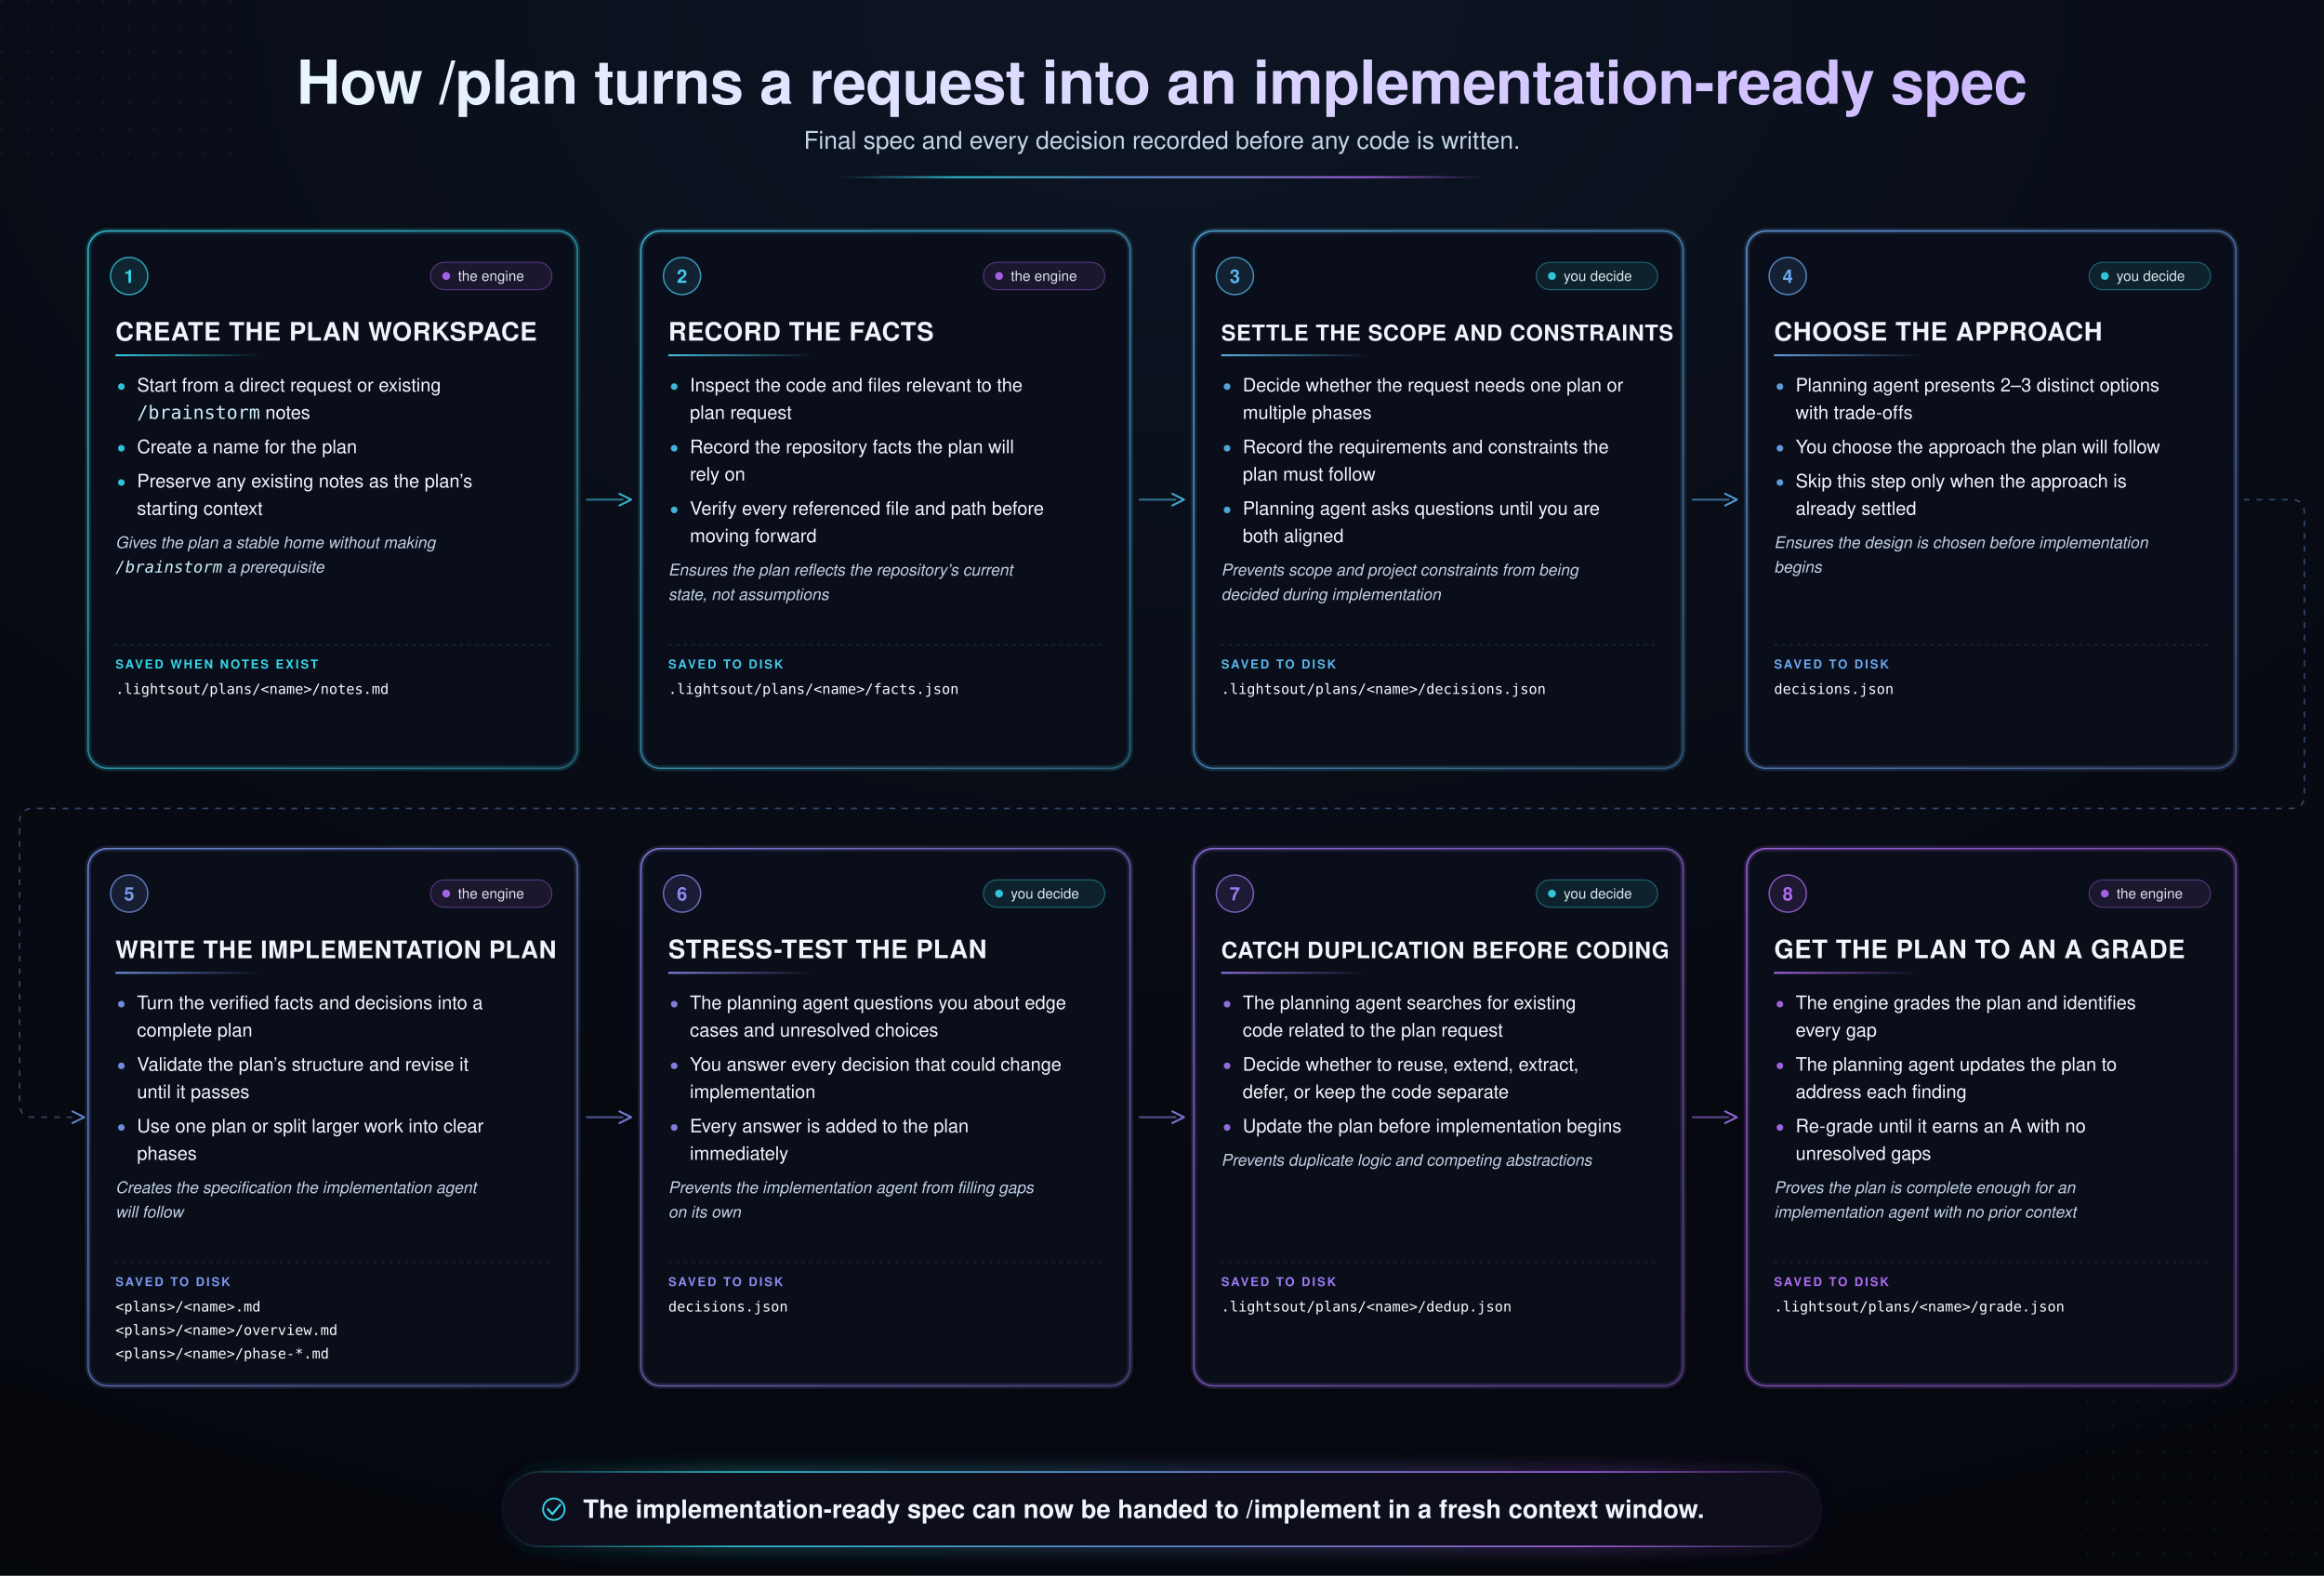
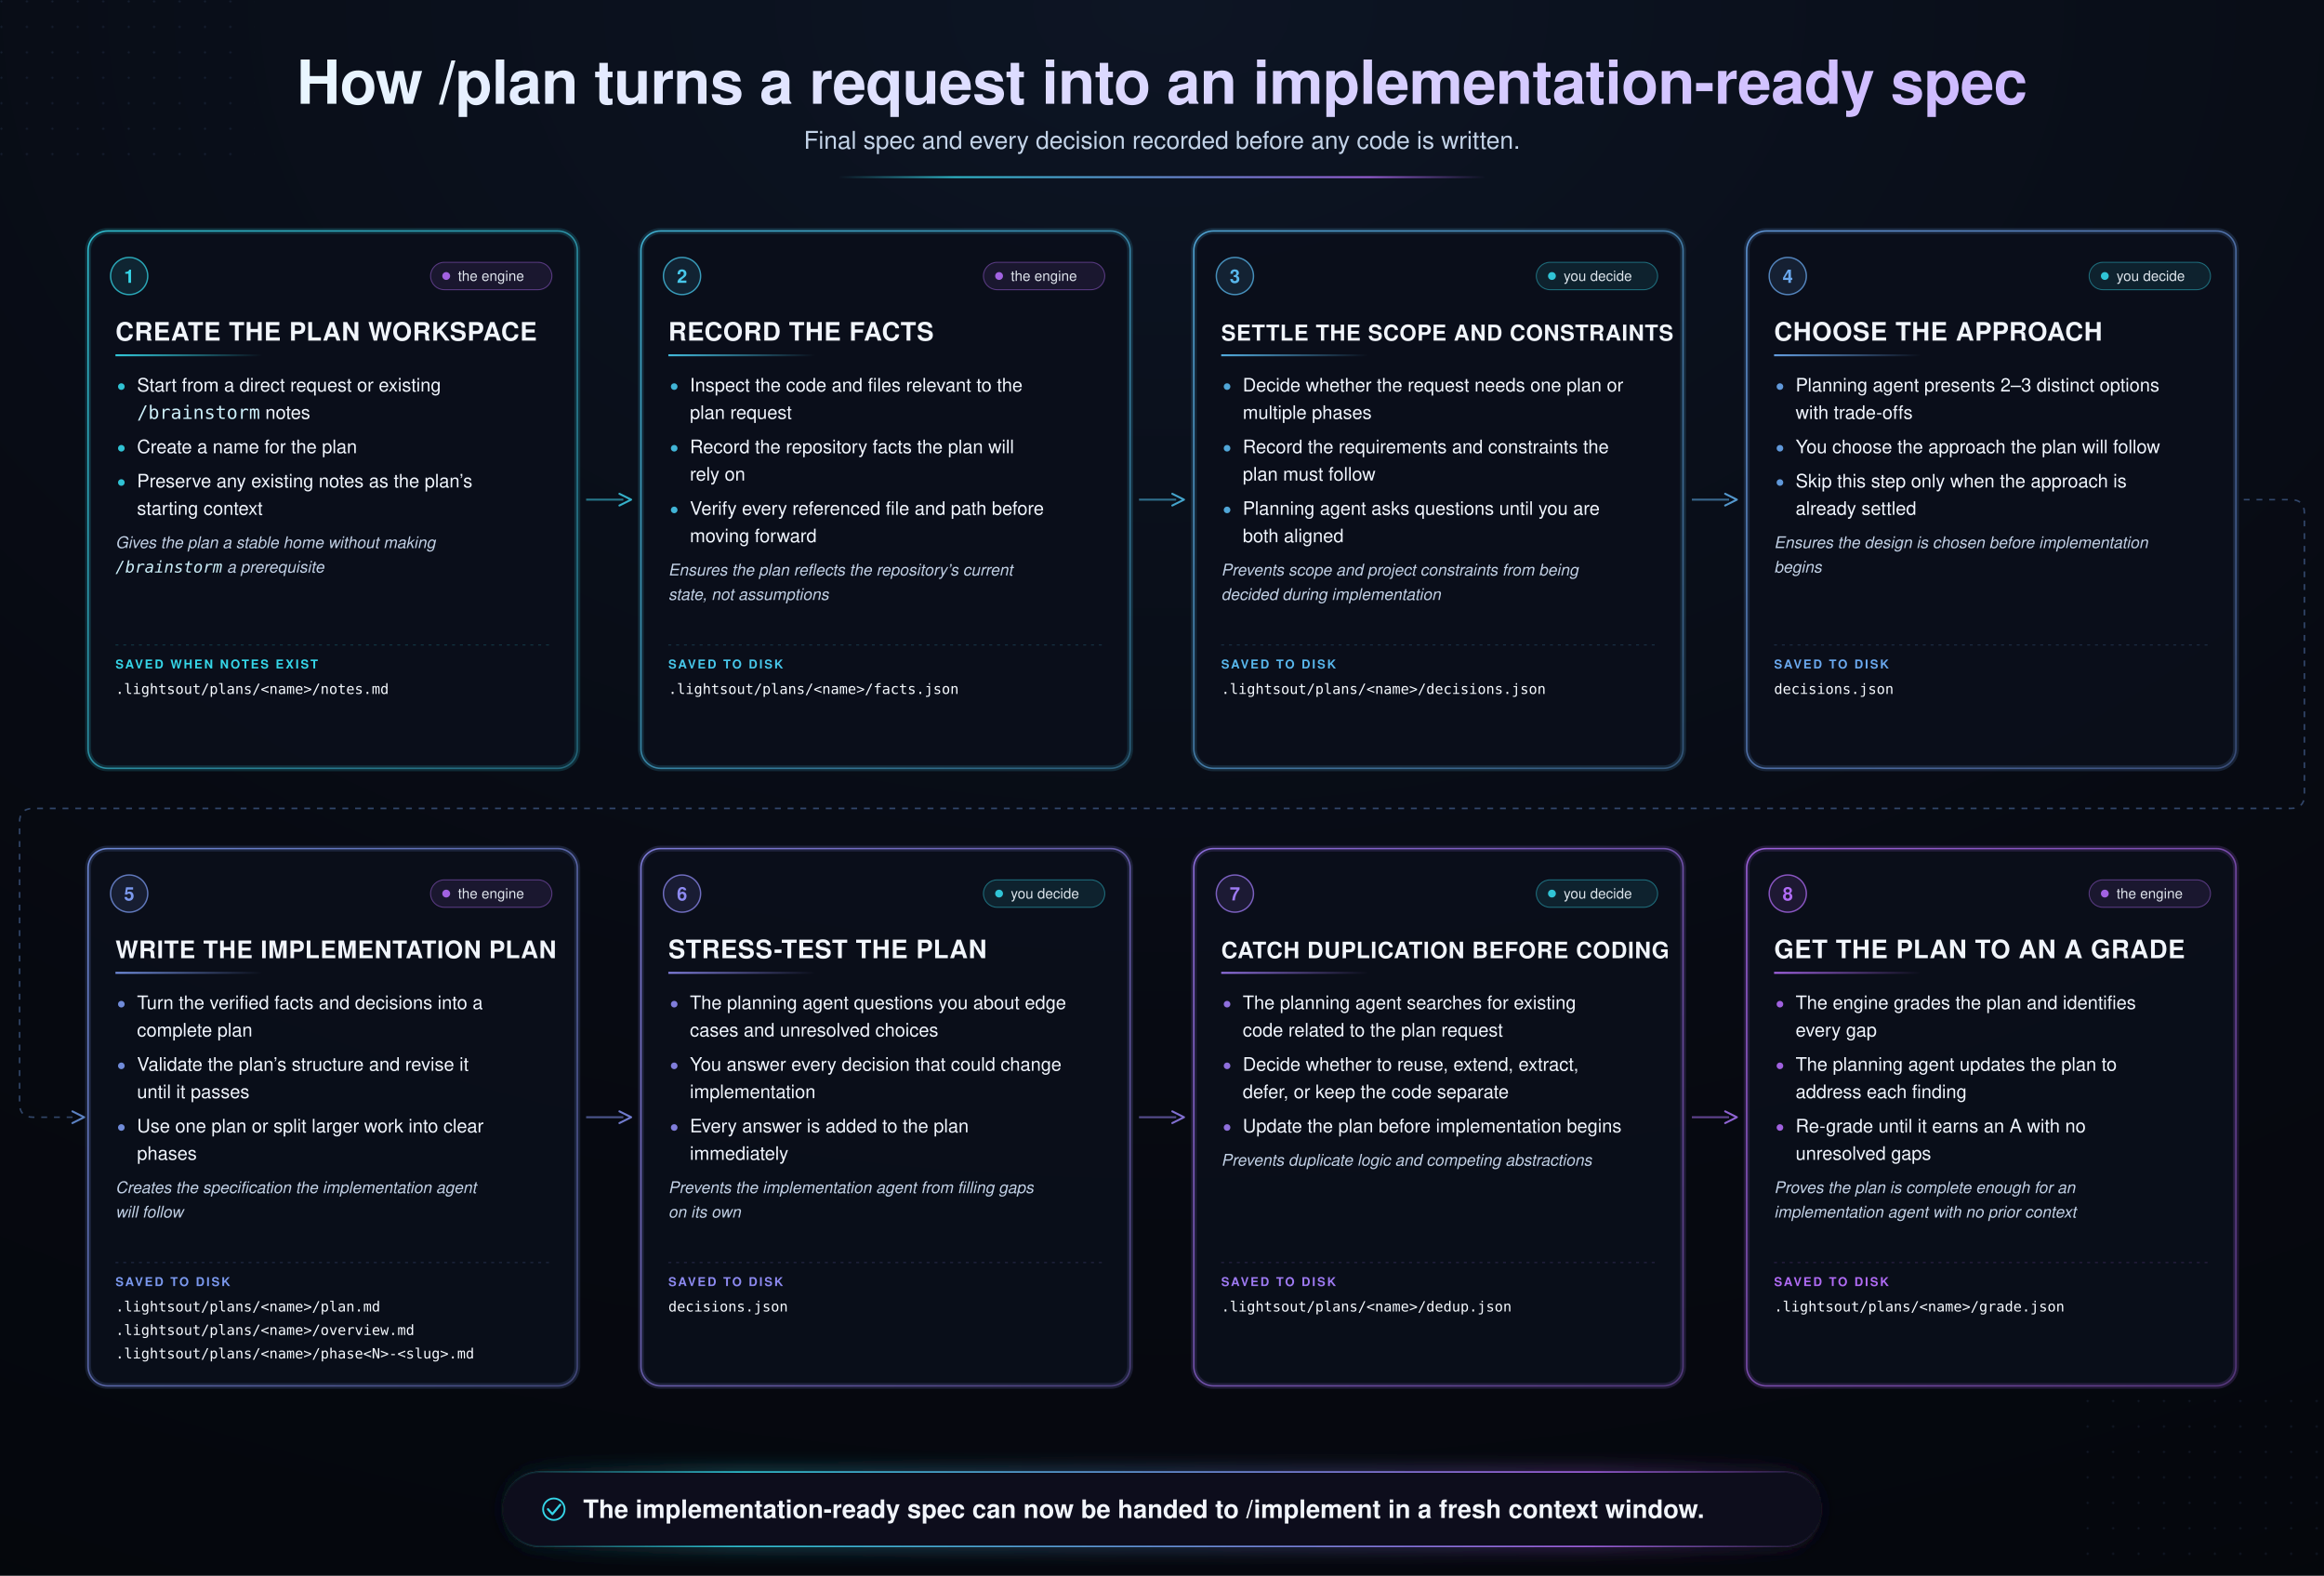
<svg xmlns="http://www.w3.org/2000/svg" width="2375" height="1610" viewBox="0 0 2375 1610" font-family="Helvetica Neue, Helvetica, Arial, sans-serif">
  <defs>
    <radialGradient id="bg" cx="50%" cy="0%" r="120%">
      <stop offset="0%" stop-color="#0d1524" />
      <stop offset="55%" stop-color="#070a12" />
      <stop offset="100%" stop-color="#04060b" />
    </radialGradient>
    <linearGradient id="title" x1="0" y1="0" x2="1" y2="0">
      <stop offset="0%" stop-color="#e9f6ff" />
      <stop offset="100%" stop-color="#cdb8ff" />
    </linearGradient>
    <linearGradient id="rail" x1="0" y1="0" x2="1" y2="0">
      <stop offset="0%" stop-color="#35d6e8" stop-opacity="0" />
      <stop offset="18%" stop-color="#35d6e8" stop-opacity="0.85" />
      <stop offset="82%" stop-color="#b06bf5" stop-opacity="0.85" />
      <stop offset="100%" stop-color="#b06bf5" stop-opacity="0" />
    </linearGradient>
    <linearGradient id="edge0" x1="0" y1="0" x2="1" y2="1">
      <stop offset="0%" stop-color="#35d6e8" stop-opacity="0.85" />
      <stop offset="100%" stop-color="#49c5ea" stop-opacity="0.35" />
    </linearGradient>
    <linearGradient id="rule0" x1="0" y1="0" x2="1" y2="0">
      <stop offset="0%" stop-color="#35d6e8" stop-opacity="0.95" />
      <stop offset="100%" stop-color="#35d6e8" stop-opacity="0" />
    </linearGradient>
    <linearGradient id="edge1" x1="0" y1="0" x2="1" y2="1">
      <stop offset="0%" stop-color="#47c7ea" stop-opacity="0.85" />
      <stop offset="100%" stop-color="#5ab6ec" stop-opacity="0.35" />
    </linearGradient>
    <linearGradient id="rule1" x1="0" y1="0" x2="1" y2="0">
      <stop offset="0%" stop-color="#47c7ea" stop-opacity="0.95" />
      <stop offset="100%" stop-color="#47c7ea" stop-opacity="0" />
    </linearGradient>
    <linearGradient id="edge2" x1="0" y1="0" x2="1" y2="1">
      <stop offset="0%" stop-color="#58b7ec" stop-opacity="0.85" />
      <stop offset="100%" stop-color="#6ca6ee" stop-opacity="0.35" />
    </linearGradient>
    <linearGradient id="rule2" x1="0" y1="0" x2="1" y2="0">
      <stop offset="0%" stop-color="#58b7ec" stop-opacity="0.95" />
      <stop offset="100%" stop-color="#58b7ec" stop-opacity="0" />
    </linearGradient>
    <linearGradient id="edge3" x1="0" y1="0" x2="1" y2="1">
      <stop offset="0%" stop-color="#6aa8ee" stop-opacity="0.85" />
      <stop offset="100%" stop-color="#7d97f0" stop-opacity="0.35" />
    </linearGradient>
    <linearGradient id="rule3" x1="0" y1="0" x2="1" y2="0">
      <stop offset="0%" stop-color="#6aa8ee" stop-opacity="0.95" />
      <stop offset="100%" stop-color="#6aa8ee" stop-opacity="0" />
    </linearGradient>
    <linearGradient id="edge4" x1="0" y1="0" x2="1" y2="1">
      <stop offset="0%" stop-color="#7b99ef" stop-opacity="0.85" />
      <stop offset="100%" stop-color="#8f88f2" stop-opacity="0.35" />
    </linearGradient>
    <linearGradient id="rule4" x1="0" y1="0" x2="1" y2="0">
      <stop offset="0%" stop-color="#7b99ef" stop-opacity="0.95" />
      <stop offset="100%" stop-color="#7b99ef" stop-opacity="0" />
    </linearGradient>
    <linearGradient id="edge5" x1="0" y1="0" x2="1" y2="1">
      <stop offset="0%" stop-color="#8d8af1" stop-opacity="0.85" />
      <stop offset="100%" stop-color="#a178f3" stop-opacity="0.35" />
    </linearGradient>
    <linearGradient id="rule5" x1="0" y1="0" x2="1" y2="0">
      <stop offset="0%" stop-color="#8d8af1" stop-opacity="0.95" />
      <stop offset="100%" stop-color="#8d8af1" stop-opacity="0" />
    </linearGradient>
    <linearGradient id="edge6" x1="0" y1="0" x2="1" y2="1">
      <stop offset="0%" stop-color="#9e7af3" stop-opacity="0.85" />
      <stop offset="100%" stop-color="#b06bf5" stop-opacity="0.35" />
    </linearGradient>
    <linearGradient id="rule6" x1="0" y1="0" x2="1" y2="0">
      <stop offset="0%" stop-color="#9e7af3" stop-opacity="0.95" />
      <stop offset="100%" stop-color="#9e7af3" stop-opacity="0" />
    </linearGradient>
    <linearGradient id="edge7" x1="0" y1="0" x2="1" y2="1">
      <stop offset="0%" stop-color="#b06bf5" stop-opacity="0.85" />
      <stop offset="100%" stop-color="#b06bf5" stop-opacity="0.35" />
    </linearGradient>
    <linearGradient id="rule7" x1="0" y1="0" x2="1" y2="0">
      <stop offset="0%" stop-color="#b06bf5" stop-opacity="0.95" />
      <stop offset="100%" stop-color="#b06bf5" stop-opacity="0" />
    </linearGradient>
    <filter id="lift" x="-60%" y="-60%" width="220%" height="220%">
      <feGaussianBlur stdDeviation="9" result="b" />
      <feMerge>
        <feMergeNode in="b" />
        <feMergeNode in="SourceGraphic" />
      </feMerge>
    </filter>
    <pattern id="dots" width="26" height="26" patternUnits="userSpaceOnUse">
      <circle cx="1.5" cy="1.5" r="1.1" fill="#5b7bb0" fill-opacity="0.16" />
    </pattern>
  </defs>
  <rect width="2375" height="1610" fill="url(#bg)" />
  <rect x="0" y="0" width="260" height="180" fill="url(#dots)" />
  <rect x="2115" y="1430" width="260" height="180" fill="url(#dots)" />
  <text x="1187.5" y="106" text-anchor="middle" font-size="62" font-weight="700" letter-spacing="-0.5" fill="url(#title)">How /plan turns a request into an implementation-ready spec</text>
  <text x="1187.5" y="152" text-anchor="middle" font-size="25" fill="#c3d3e8">Final spec and every decision recorded before any code is written.</text>
  <rect x="857.5" y="180" width="660" height="2" fill="url(#rail)" />
  <g>
    <line x1="599" y1="510.5" x2="637" y2="510.5" stroke="#3ecee9" stroke-opacity="0.55" stroke-width="2" />
    <path d="M633,504.5 L645,510.5 L633,516.5" fill="none" stroke="#3ecee9" stroke-opacity="0.85" stroke-width="2" stroke-linecap="round" stroke-linejoin="round" />
  </g>
  <g>
    <line x1="1164" y1="510.5" x2="1202" y2="510.5" stroke="#4fbfeb" stroke-opacity="0.55" stroke-width="2" />
    <path d="M1198,504.5 L1210,510.5 L1198,516.5" fill="none" stroke="#4fbfeb" stroke-opacity="0.85" stroke-width="2" stroke-linecap="round" stroke-linejoin="round" />
  </g>
  <g>
    <line x1="1729" y1="510.5" x2="1767" y2="510.5" stroke="#61b0ed" stroke-opacity="0.55" stroke-width="2" />
    <path d="M1763,504.5 L1775,510.5 L1763,516.5" fill="none" stroke="#61b0ed" stroke-opacity="0.85" stroke-width="2" stroke-linecap="round" stroke-linejoin="round" />
  </g>
  <path d="M2293,510.5 H2341 Q2355,510.5 2355,524.5 V812.0 Q2355,826.0 2341,826.0 H34 Q20,826.0 20,840.0 V1127.5 Q20,1141.5 34,1141.5 H76" fill="none" stroke="#72a0ee" stroke-opacity="0.4" stroke-width="1.6" stroke-dasharray="6 7" />
  <path d="M74,1135.5 L86,1141.5 L74,1147.5" fill="none" stroke="#72a0ee" stroke-opacity="0.8" stroke-width="2" stroke-linecap="round" stroke-linejoin="round" />
  <g>
    <line x1="599" y1="1141.5" x2="637" y2="1141.5" stroke="#8491f0" stroke-opacity="0.55" stroke-width="2" />
    <path d="M633,1135.5 L645,1141.5 L633,1147.5" fill="none" stroke="#8491f0" stroke-opacity="0.85" stroke-width="2" stroke-linecap="round" stroke-linejoin="round" />
  </g>
  <g>
    <line x1="1164" y1="1141.5" x2="1202" y2="1141.5" stroke="#9682f2" stroke-opacity="0.55" stroke-width="2" />
    <path d="M1198,1135.5 L1210,1141.5 L1198,1147.5" fill="none" stroke="#9682f2" stroke-opacity="0.85" stroke-width="2" stroke-linecap="round" stroke-linejoin="round" />
  </g>
  <g>
    <line x1="1729" y1="1141.5" x2="1767" y2="1141.5" stroke="#a773f4" stroke-opacity="0.55" stroke-width="2" />
    <path d="M1763,1135.5 L1775,1141.5 L1763,1147.5" fill="none" stroke="#a773f4" stroke-opacity="0.85" stroke-width="2" stroke-linecap="round" stroke-linejoin="round" />
  </g>
  <g transform="translate(90,236)">
    <rect x="0" y="0" width="500" height="549" rx="20" fill="#0a0f1a" fill-opacity="0.92" stroke="url(#edge0)" stroke-width="1.5" />
    <rect x="0" y="0" width="500" height="549" rx="20" fill="none" stroke="#35d6e8" stroke-opacity="0.16" stroke-width="6" />
    <circle cx="42" cy="46" r="19" fill="#35d6e8" fill-opacity="0.12" stroke="#35d6e8" stroke-opacity="0.75" stroke-width="1.4" />
    <text x="42" y="53" text-anchor="middle" font-size="19" font-weight="600" fill="#35d6e8">1</text>
    <rect x="350" y="32" width="124" height="28" rx="14" fill="#b06bf5" fill-opacity="0.10" stroke="#b06bf5" stroke-opacity="0.45" stroke-width="1" />
    <circle cx="366" cy="46" r="4" fill="#b06bf5" fill-opacity="0.9" />
    <text x="378" y="51" font-size="14.5" fill="#eef4fb" fill-opacity="0.92">the engine</text>
    <text x="28" y="112" font-size="26" font-weight="700" letter-spacing="0.6" fill="#f1f5fb">CREATE THE PLAN WORKSPACE</text>
    <rect x="28" y="126" width="150" height="2" fill="url(#rule0)" />
    <circle cx="34" cy="159" r="3.4" fill="#35d6e8" fill-opacity="0.9" />
    <text x="50" y="164" font-size="19" font-weight="500" fill="#f0f5fd">Start from a direct request or existing</text>
    <text x="50" y="192" font-size="19" font-weight="500" fill="#f0f5fd">
      <tspan font-family="Menlo, SF Mono, monospace" fill="#cdf0fa">/brainstorm</tspan> notes</text>
    <circle cx="34" cy="222" r="3.4" fill="#35d6e8" fill-opacity="0.9" />
    <text x="50" y="227" font-size="19" font-weight="500" fill="#f0f5fd">Create a name for the plan</text>
    <circle cx="34" cy="257" r="3.4" fill="#35d6e8" fill-opacity="0.9" />
    <text x="50" y="262" font-size="19" font-weight="500" fill="#f0f5fd">Preserve any existing notes as the plan’s</text>
    <text x="50" y="290" font-size="19" font-weight="500" fill="#f0f5fd">starting context</text>
    <text x="28" y="324" font-size="16.5" font-style="italic" fill="#c2d1e6">Gives the plan a stable home without making</text>
    <text x="28" y="349" font-size="16.5" font-style="italic" fill="#c2d1e6">
      <tspan font-family="Menlo, SF Mono, monospace" fill="#cdf0fa">/brainstorm</tspan> a prerequisite</text>
    <line x1="28" y1="423" x2="472" y2="423" stroke="#35d6e8" stroke-opacity="0.22" stroke-width="1" stroke-dasharray="3 5" />
    <text x="28" y="447" font-size="12.5" font-weight="600" letter-spacing="1.8" fill="#35d6e8" fill-opacity="1">SAVED WHEN NOTES EXIST</text>
    <text x="28" y="473" font-family="Menlo, SF Mono, monospace" font-size="14.5" fill="#f6faff">.lightsout/plans/&lt;name&gt;/notes.md</text>
  </g>
  <g transform="translate(655,236)">
    <rect x="0" y="0" width="500" height="549" rx="20" fill="#0a0f1a" fill-opacity="0.92" stroke="url(#edge1)" stroke-width="1.5" />
    <rect x="0" y="0" width="500" height="549" rx="20" fill="none" stroke="#47c7ea" stroke-opacity="0.16" stroke-width="6" />
    <circle cx="42" cy="46" r="19" fill="#47c7ea" fill-opacity="0.12" stroke="#47c7ea" stroke-opacity="0.75" stroke-width="1.4" />
    <text x="42" y="53" text-anchor="middle" font-size="19" font-weight="600" fill="#47c7ea">2</text>
    <rect x="350" y="32" width="124" height="28" rx="14" fill="#b06bf5" fill-opacity="0.10" stroke="#b06bf5" stroke-opacity="0.45" stroke-width="1" />
    <circle cx="366" cy="46" r="4" fill="#b06bf5" fill-opacity="0.9" />
    <text x="378" y="51" font-size="14.5" fill="#eef4fb" fill-opacity="0.92">the engine</text>
    <text x="28" y="112" font-size="26" font-weight="700" letter-spacing="0.6" fill="#f1f5fb">RECORD THE FACTS</text>
    <rect x="28" y="126" width="150" height="2" fill="url(#rule1)" />
    <circle cx="34" cy="159" r="3.4" fill="#47c7ea" fill-opacity="0.9" />
    <text x="50" y="164" font-size="19" font-weight="500" fill="#f0f5fd">Inspect the code and files relevant to the</text>
    <text x="50" y="192" font-size="19" font-weight="500" fill="#f0f5fd">plan request</text>
    <circle cx="34" cy="222" r="3.4" fill="#47c7ea" fill-opacity="0.9" />
    <text x="50" y="227" font-size="19" font-weight="500" fill="#f0f5fd">Record the repository facts the plan will</text>
    <text x="50" y="255" font-size="19" font-weight="500" fill="#f0f5fd">rely on</text>
    <circle cx="34" cy="285" r="3.4" fill="#47c7ea" fill-opacity="0.9" />
    <text x="50" y="290" font-size="19" font-weight="500" fill="#f0f5fd">Verify every referenced file and path before</text>
    <text x="50" y="318" font-size="19" font-weight="500" fill="#f0f5fd">moving forward</text>
    <text x="28" y="352" font-size="16.5" font-style="italic" fill="#c2d1e6">Ensures the plan reflects the repository’s current</text>
    <text x="28" y="377" font-size="16.5" font-style="italic" fill="#c2d1e6">state, not assumptions</text>
    <line x1="28" y1="423" x2="472" y2="423" stroke="#47c7ea" stroke-opacity="0.22" stroke-width="1" stroke-dasharray="3 5" />
    <text x="28" y="447" font-size="12.5" font-weight="600" letter-spacing="1.8" fill="#47c7ea" fill-opacity="1">SAVED TO DISK</text>
    <text x="28" y="473" font-family="Menlo, SF Mono, monospace" font-size="14.5" fill="#f6faff">.lightsout/plans/&lt;name&gt;/facts.json</text>
  </g>
  <g transform="translate(1220,236)">
    <rect x="0" y="0" width="500" height="549" rx="20" fill="#0a0f1a" fill-opacity="0.92" stroke="url(#edge2)" stroke-width="1.5" />
    <rect x="0" y="0" width="500" height="549" rx="20" fill="none" stroke="#58b7ec" stroke-opacity="0.16" stroke-width="6" />
    <circle cx="42" cy="46" r="19" fill="#58b7ec" fill-opacity="0.12" stroke="#58b7ec" stroke-opacity="0.75" stroke-width="1.4" />
    <text x="42" y="53" text-anchor="middle" font-size="19" font-weight="600" fill="#58b7ec">3</text>
    <rect x="350" y="32" width="124" height="28" rx="14" fill="#35d6e8" fill-opacity="0.10" stroke="#35d6e8" stroke-opacity="0.45" stroke-width="1" />
    <circle cx="366" cy="46" r="4" fill="#35d6e8" fill-opacity="0.9" />
    <text x="378" y="51" font-size="14.5" fill="#eef4fb" fill-opacity="0.92">you decide</text>
    <text x="28" y="112" font-size="22.4" font-weight="700" letter-spacing="0.6" fill="#f1f5fb">SETTLE THE SCOPE AND CONSTRAINTS</text>
    <rect x="28" y="126" width="150" height="2" fill="url(#rule2)" />
    <circle cx="34" cy="159" r="3.4" fill="#58b7ec" fill-opacity="0.9" />
    <text x="50" y="164" font-size="19" font-weight="500" fill="#f0f5fd">Decide whether the request needs one plan or</text>
    <text x="50" y="192" font-size="19" font-weight="500" fill="#f0f5fd">multiple phases</text>
    <circle cx="34" cy="222" r="3.4" fill="#58b7ec" fill-opacity="0.9" />
    <text x="50" y="227" font-size="19" font-weight="500" fill="#f0f5fd">Record the requirements and constraints the</text>
    <text x="50" y="255" font-size="19" font-weight="500" fill="#f0f5fd">plan must follow</text>
    <circle cx="34" cy="285" r="3.4" fill="#58b7ec" fill-opacity="0.9" />
    <text x="50" y="290" font-size="19" font-weight="500" fill="#f0f5fd">Planning agent asks questions until you are</text>
    <text x="50" y="318" font-size="19" font-weight="500" fill="#f0f5fd">both aligned</text>
    <text x="28" y="352" font-size="16.5" font-style="italic" fill="#c2d1e6">Prevents scope and project constraints from being</text>
    <text x="28" y="377" font-size="16.5" font-style="italic" fill="#c2d1e6">decided during implementation</text>
    <line x1="28" y1="423" x2="472" y2="423" stroke="#58b7ec" stroke-opacity="0.22" stroke-width="1" stroke-dasharray="3 5" />
    <text x="28" y="447" font-size="12.5" font-weight="600" letter-spacing="1.8" fill="#58b7ec" fill-opacity="1">SAVED TO DISK</text>
    <text x="28" y="473" font-family="Menlo, SF Mono, monospace" font-size="14.5" fill="#f6faff">.lightsout/plans/&lt;name&gt;/decisions.json</text>
  </g>
  <g transform="translate(1785,236)">
    <rect x="0" y="0" width="500" height="549" rx="20" fill="#0a0f1a" fill-opacity="0.92" stroke="url(#edge3)" stroke-width="1.5" />
    <rect x="0" y="0" width="500" height="549" rx="20" fill="none" stroke="#6aa8ee" stroke-opacity="0.16" stroke-width="6" />
    <circle cx="42" cy="46" r="19" fill="#6aa8ee" fill-opacity="0.12" stroke="#6aa8ee" stroke-opacity="0.75" stroke-width="1.4" />
    <text x="42" y="53" text-anchor="middle" font-size="19" font-weight="600" fill="#6aa8ee">4</text>
    <rect x="350" y="32" width="124" height="28" rx="14" fill="#35d6e8" fill-opacity="0.10" stroke="#35d6e8" stroke-opacity="0.45" stroke-width="1" />
    <circle cx="366" cy="46" r="4" fill="#35d6e8" fill-opacity="0.9" />
    <text x="378" y="51" font-size="14.5" fill="#eef4fb" fill-opacity="0.92">you decide</text>
    <text x="28" y="112" font-size="26" font-weight="700" letter-spacing="0.6" fill="#f1f5fb">CHOOSE THE APPROACH</text>
    <rect x="28" y="126" width="150" height="2" fill="url(#rule3)" />
    <circle cx="34" cy="159" r="3.4" fill="#6aa8ee" fill-opacity="0.9" />
    <text x="50" y="164" font-size="19" font-weight="500" fill="#f0f5fd">Planning agent presents 2–3 distinct options</text>
    <text x="50" y="192" font-size="19" font-weight="500" fill="#f0f5fd">with trade-offs</text>
    <circle cx="34" cy="222" r="3.4" fill="#6aa8ee" fill-opacity="0.9" />
    <text x="50" y="227" font-size="19" font-weight="500" fill="#f0f5fd">You choose the approach the plan will follow</text>
    <circle cx="34" cy="257" r="3.4" fill="#6aa8ee" fill-opacity="0.9" />
    <text x="50" y="262" font-size="19" font-weight="500" fill="#f0f5fd">Skip this step only when the approach is</text>
    <text x="50" y="290" font-size="19" font-weight="500" fill="#f0f5fd">already settled</text>
    <text x="28" y="324" font-size="16.5" font-style="italic" fill="#c2d1e6">Ensures the design is chosen before implementation</text>
    <text x="28" y="349" font-size="16.5" font-style="italic" fill="#c2d1e6">begins</text>
    <line x1="28" y1="423" x2="472" y2="423" stroke="#6aa8ee" stroke-opacity="0.22" stroke-width="1" stroke-dasharray="3 5" />
    <text x="28" y="447" font-size="12.5" font-weight="600" letter-spacing="1.8" fill="#6aa8ee" fill-opacity="1">SAVED TO DISK</text>
    <text x="28" y="473" font-family="Menlo, SF Mono, monospace" font-size="14.5" fill="#f6faff">decisions.json</text>
  </g>
  <g transform="translate(90,867)">
    <rect x="0" y="0" width="500" height="549" rx="20" fill="#0a0f1a" fill-opacity="0.92" stroke="url(#edge4)" stroke-width="1.5" />
    <rect x="0" y="0" width="500" height="549" rx="20" fill="none" stroke="#7b99ef" stroke-opacity="0.16" stroke-width="6" />
    <circle cx="42" cy="46" r="19" fill="#7b99ef" fill-opacity="0.12" stroke="#7b99ef" stroke-opacity="0.75" stroke-width="1.4" />
    <text x="42" y="53" text-anchor="middle" font-size="19" font-weight="600" fill="#7b99ef">5</text>
    <rect x="350" y="32" width="124" height="28" rx="14" fill="#b06bf5" fill-opacity="0.10" stroke="#b06bf5" stroke-opacity="0.45" stroke-width="1" />
    <circle cx="366" cy="46" r="4" fill="#b06bf5" fill-opacity="0.9" />
    <text x="378" y="51" font-size="14.5" fill="#eef4fb" fill-opacity="0.92">the engine</text>
    <text x="28" y="112" font-size="24.7" font-weight="700" letter-spacing="0.6" fill="#f1f5fb">WRITE THE IMPLEMENTATION PLAN</text>
    <rect x="28" y="126" width="150" height="2" fill="url(#rule4)" />
    <circle cx="34" cy="159" r="3.4" fill="#7b99ef" fill-opacity="0.9" />
    <text x="50" y="164" font-size="19" font-weight="500" fill="#f0f5fd">Turn the verified facts and decisions into a</text>
    <text x="50" y="192" font-size="19" font-weight="500" fill="#f0f5fd">complete plan</text>
    <circle cx="34" cy="222" r="3.4" fill="#7b99ef" fill-opacity="0.9" />
    <text x="50" y="227" font-size="19" font-weight="500" fill="#f0f5fd">Validate the plan’s structure and revise it</text>
    <text x="50" y="255" font-size="19" font-weight="500" fill="#f0f5fd">until it passes</text>
    <circle cx="34" cy="285" r="3.4" fill="#7b99ef" fill-opacity="0.9" />
    <text x="50" y="290" font-size="19" font-weight="500" fill="#f0f5fd">Use one plan or split larger work into clear</text>
    <text x="50" y="318" font-size="19" font-weight="500" fill="#f0f5fd">phases</text>
    <text x="28" y="352" font-size="16.5" font-style="italic" fill="#c2d1e6">Creates the specification the implementation agent</text>
    <text x="28" y="377" font-size="16.5" font-style="italic" fill="#c2d1e6">will follow</text>
    <line x1="28" y1="423" x2="472" y2="423" stroke="#7b99ef" stroke-opacity="0.22" stroke-width="1" stroke-dasharray="3 5" />
    <text x="28" y="447" font-size="12.5" font-weight="600" letter-spacing="1.8" fill="#7b99ef" fill-opacity="1">SAVED TO DISK</text>
-     <text x="28" y="473" font-family="Menlo, SF Mono, monospace" font-size="14.5" fill="#f6faff">&lt;plans&gt;/&lt;name&gt;.md</text>
-     <text x="28" y="497" font-family="Menlo, SF Mono, monospace" font-size="14.5" fill="#f6faff">&lt;plans&gt;/&lt;name&gt;/overview.md</text>
-     <text x="28" y="521" font-family="Menlo, SF Mono, monospace" font-size="14.5" fill="#f6faff">&lt;plans&gt;/&lt;name&gt;/phase-*.md</text>
+     <text x="28" y="473" font-family="Menlo, SF Mono, monospace" font-size="14.5" fill="#f6faff">.lightsout/plans/&lt;name&gt;/plan.md</text>
+     <text x="28" y="497" font-family="Menlo, SF Mono, monospace" font-size="14.5" fill="#f6faff">.lightsout/plans/&lt;name&gt;/overview.md</text>
+     <text x="28" y="521" font-family="Menlo, SF Mono, monospace" font-size="14.5" fill="#f6faff">.lightsout/plans/&lt;name&gt;/phase&lt;N&gt;-&lt;slug&gt;.md</text>
  </g>
  <g transform="translate(655,867)">
    <rect x="0" y="0" width="500" height="549" rx="20" fill="#0a0f1a" fill-opacity="0.92" stroke="url(#edge5)" stroke-width="1.5" />
    <rect x="0" y="0" width="500" height="549" rx="20" fill="none" stroke="#8d8af1" stroke-opacity="0.16" stroke-width="6" />
    <circle cx="42" cy="46" r="19" fill="#8d8af1" fill-opacity="0.12" stroke="#8d8af1" stroke-opacity="0.75" stroke-width="1.4" />
    <text x="42" y="53" text-anchor="middle" font-size="19" font-weight="600" fill="#8d8af1">6</text>
    <rect x="350" y="32" width="124" height="28" rx="14" fill="#35d6e8" fill-opacity="0.10" stroke="#35d6e8" stroke-opacity="0.45" stroke-width="1" />
    <circle cx="366" cy="46" r="4" fill="#35d6e8" fill-opacity="0.9" />
    <text x="378" y="51" font-size="14.5" fill="#eef4fb" fill-opacity="0.92">you decide</text>
    <text x="28" y="112" font-size="26" font-weight="700" letter-spacing="0.6" fill="#f1f5fb">STRESS-TEST THE PLAN</text>
    <rect x="28" y="126" width="150" height="2" fill="url(#rule5)" />
    <circle cx="34" cy="159" r="3.4" fill="#8d8af1" fill-opacity="0.9" />
    <text x="50" y="164" font-size="19" font-weight="500" fill="#f0f5fd">The planning agent questions you about edge</text>
    <text x="50" y="192" font-size="19" font-weight="500" fill="#f0f5fd">cases and unresolved choices</text>
    <circle cx="34" cy="222" r="3.4" fill="#8d8af1" fill-opacity="0.9" />
    <text x="50" y="227" font-size="19" font-weight="500" fill="#f0f5fd">You answer every decision that could change</text>
    <text x="50" y="255" font-size="19" font-weight="500" fill="#f0f5fd">implementation</text>
    <circle cx="34" cy="285" r="3.4" fill="#8d8af1" fill-opacity="0.9" />
    <text x="50" y="290" font-size="19" font-weight="500" fill="#f0f5fd">Every answer is added to the plan</text>
    <text x="50" y="318" font-size="19" font-weight="500" fill="#f0f5fd">immediately</text>
    <text x="28" y="352" font-size="16.5" font-style="italic" fill="#c2d1e6">Prevents the implementation agent from filling gaps</text>
    <text x="28" y="377" font-size="16.5" font-style="italic" fill="#c2d1e6">on its own</text>
    <line x1="28" y1="423" x2="472" y2="423" stroke="#8d8af1" stroke-opacity="0.22" stroke-width="1" stroke-dasharray="3 5" />
    <text x="28" y="447" font-size="12.5" font-weight="600" letter-spacing="1.8" fill="#8d8af1" fill-opacity="1">SAVED TO DISK</text>
    <text x="28" y="473" font-family="Menlo, SF Mono, monospace" font-size="14.5" fill="#f6faff">decisions.json</text>
  </g>
  <g transform="translate(1220,867)">
    <rect x="0" y="0" width="500" height="549" rx="20" fill="#0a0f1a" fill-opacity="0.92" stroke="url(#edge6)" stroke-width="1.5" />
    <rect x="0" y="0" width="500" height="549" rx="20" fill="none" stroke="#9e7af3" stroke-opacity="0.16" stroke-width="6" />
    <circle cx="42" cy="46" r="19" fill="#9e7af3" fill-opacity="0.12" stroke="#9e7af3" stroke-opacity="0.75" stroke-width="1.4" />
    <text x="42" y="53" text-anchor="middle" font-size="19" font-weight="600" fill="#9e7af3">7</text>
    <rect x="350" y="32" width="124" height="28" rx="14" fill="#35d6e8" fill-opacity="0.10" stroke="#35d6e8" stroke-opacity="0.45" stroke-width="1" />
    <circle cx="366" cy="46" r="4" fill="#35d6e8" fill-opacity="0.9" />
    <text x="378" y="51" font-size="14.5" fill="#eef4fb" fill-opacity="0.92">you decide</text>
    <text x="28" y="112" font-size="23.1" font-weight="700" letter-spacing="0.6" fill="#f1f5fb">CATCH DUPLICATION BEFORE CODING</text>
    <rect x="28" y="126" width="150" height="2" fill="url(#rule6)" />
    <circle cx="34" cy="159" r="3.4" fill="#9e7af3" fill-opacity="0.9" />
    <text x="50" y="164" font-size="19" font-weight="500" fill="#f0f5fd">The planning agent searches for existing</text>
    <text x="50" y="192" font-size="19" font-weight="500" fill="#f0f5fd">code related to the plan request</text>
    <circle cx="34" cy="222" r="3.4" fill="#9e7af3" fill-opacity="0.9" />
    <text x="50" y="227" font-size="19" font-weight="500" fill="#f0f5fd">Decide whether to reuse, extend, extract,</text>
    <text x="50" y="255" font-size="19" font-weight="500" fill="#f0f5fd">defer, or keep the code separate</text>
    <circle cx="34" cy="285" r="3.4" fill="#9e7af3" fill-opacity="0.9" />
    <text x="50" y="290" font-size="19" font-weight="500" fill="#f0f5fd">Update the plan before implementation begins</text>
    <text x="28" y="324" font-size="16.5" font-style="italic" fill="#c2d1e6">Prevents duplicate logic and competing abstractions</text>
    <line x1="28" y1="423" x2="472" y2="423" stroke="#9e7af3" stroke-opacity="0.22" stroke-width="1" stroke-dasharray="3 5" />
    <text x="28" y="447" font-size="12.5" font-weight="600" letter-spacing="1.8" fill="#9e7af3" fill-opacity="1">SAVED TO DISK</text>
    <text x="28" y="473" font-family="Menlo, SF Mono, monospace" font-size="14.5" fill="#f6faff">.lightsout/plans/&lt;name&gt;/dedup.json</text>
  </g>
  <g transform="translate(1785,867)">
    <rect x="0" y="0" width="500" height="549" rx="20" fill="#0a0f1a" fill-opacity="0.92" stroke="url(#edge7)" stroke-width="1.5" />
    <rect x="0" y="0" width="500" height="549" rx="20" fill="none" stroke="#b06bf5" stroke-opacity="0.16" stroke-width="6" />
    <circle cx="42" cy="46" r="19" fill="#b06bf5" fill-opacity="0.12" stroke="#b06bf5" stroke-opacity="0.75" stroke-width="1.4" />
    <text x="42" y="53" text-anchor="middle" font-size="19" font-weight="600" fill="#b06bf5">8</text>
    <rect x="350" y="32" width="124" height="28" rx="14" fill="#b06bf5" fill-opacity="0.10" stroke="#b06bf5" stroke-opacity="0.45" stroke-width="1" />
    <circle cx="366" cy="46" r="4" fill="#b06bf5" fill-opacity="0.9" />
    <text x="378" y="51" font-size="14.5" fill="#eef4fb" fill-opacity="0.92">the engine</text>
    <text x="28" y="112" font-size="26" font-weight="700" letter-spacing="0.6" fill="#f1f5fb">GET THE PLAN TO AN A GRADE</text>
    <rect x="28" y="126" width="150" height="2" fill="url(#rule7)" />
    <circle cx="34" cy="159" r="3.4" fill="#b06bf5" fill-opacity="0.9" />
    <text x="50" y="164" font-size="19" font-weight="500" fill="#f0f5fd">The engine grades the plan and identifies</text>
    <text x="50" y="192" font-size="19" font-weight="500" fill="#f0f5fd">every gap</text>
    <circle cx="34" cy="222" r="3.4" fill="#b06bf5" fill-opacity="0.9" />
    <text x="50" y="227" font-size="19" font-weight="500" fill="#f0f5fd">The planning agent updates the plan to</text>
    <text x="50" y="255" font-size="19" font-weight="500" fill="#f0f5fd">address each finding</text>
    <circle cx="34" cy="285" r="3.4" fill="#b06bf5" fill-opacity="0.9" />
    <text x="50" y="290" font-size="19" font-weight="500" fill="#f0f5fd">Re-grade until it earns an A with no</text>
    <text x="50" y="318" font-size="19" font-weight="500" fill="#f0f5fd">unresolved gaps</text>
    <text x="28" y="352" font-size="16.5" font-style="italic" fill="#c2d1e6">Proves the plan is complete enough for an</text>
    <text x="28" y="377" font-size="16.5" font-style="italic" fill="#c2d1e6">implementation agent with no prior context</text>
    <line x1="28" y1="423" x2="472" y2="423" stroke="#b06bf5" stroke-opacity="0.22" stroke-width="1" stroke-dasharray="3 5" />
    <text x="28" y="447" font-size="12.5" font-weight="600" letter-spacing="1.8" fill="#b06bf5" fill-opacity="1">SAVED TO DISK</text>
    <text x="28" y="473" font-family="Menlo, SF Mono, monospace" font-size="14.5" fill="#f6faff">.lightsout/plans/&lt;name&gt;/grade.json</text>
  </g>
  <g filter="url(#lift)">
    <rect x="514.0" y="1504" width="1347" height="76" rx="38.0" fill="#0a0f1a" stroke="url(#rail)" stroke-width="1.6" />
  </g>
  <circle cx="566.0" cy="1542.0" r="11" fill="none" stroke="#35d6e8" stroke-width="1.8" />
  <path d="M560.0,1542.0 l4.5,5 l8-9.5" fill="none" stroke="#35d6e8" stroke-width="2.2" stroke-linecap="round" stroke-linejoin="round" />
  <text x="596.0" y="1551.0" font-size="26" font-weight="600" fill="#f1f5fb">The implementation-ready spec can now be handed to /implement in a fresh context window.</text>
</svg>
